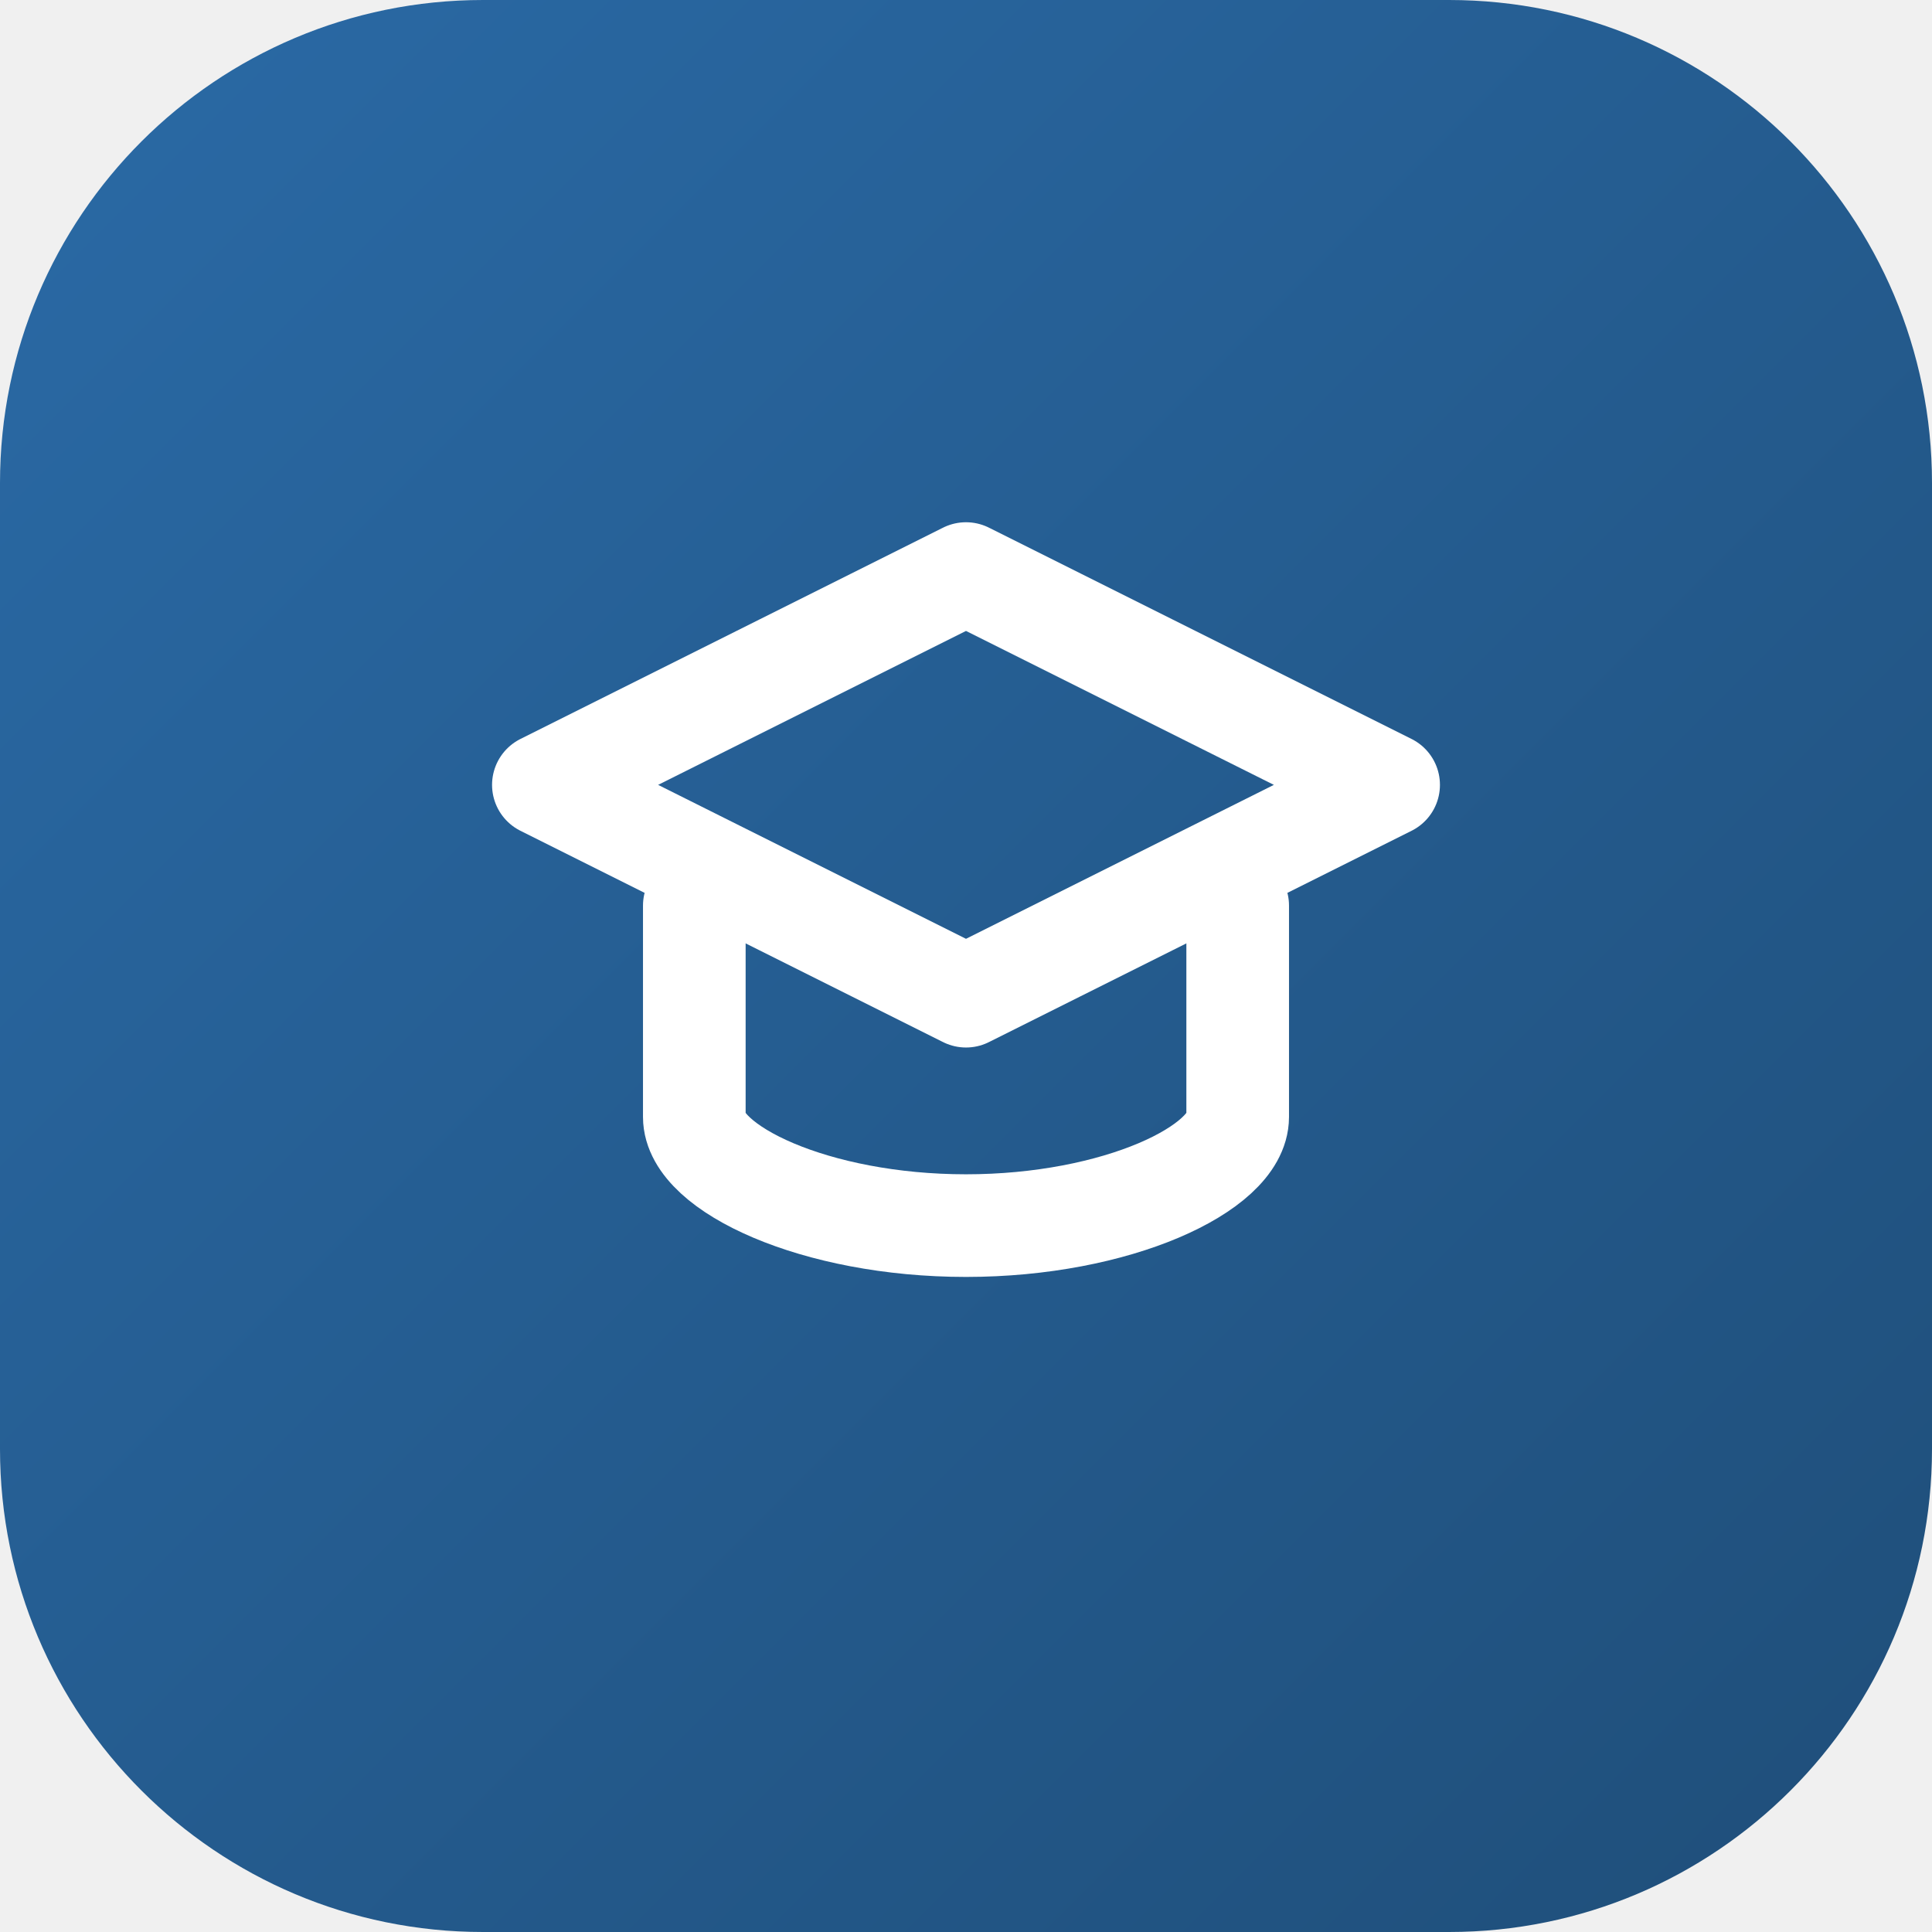
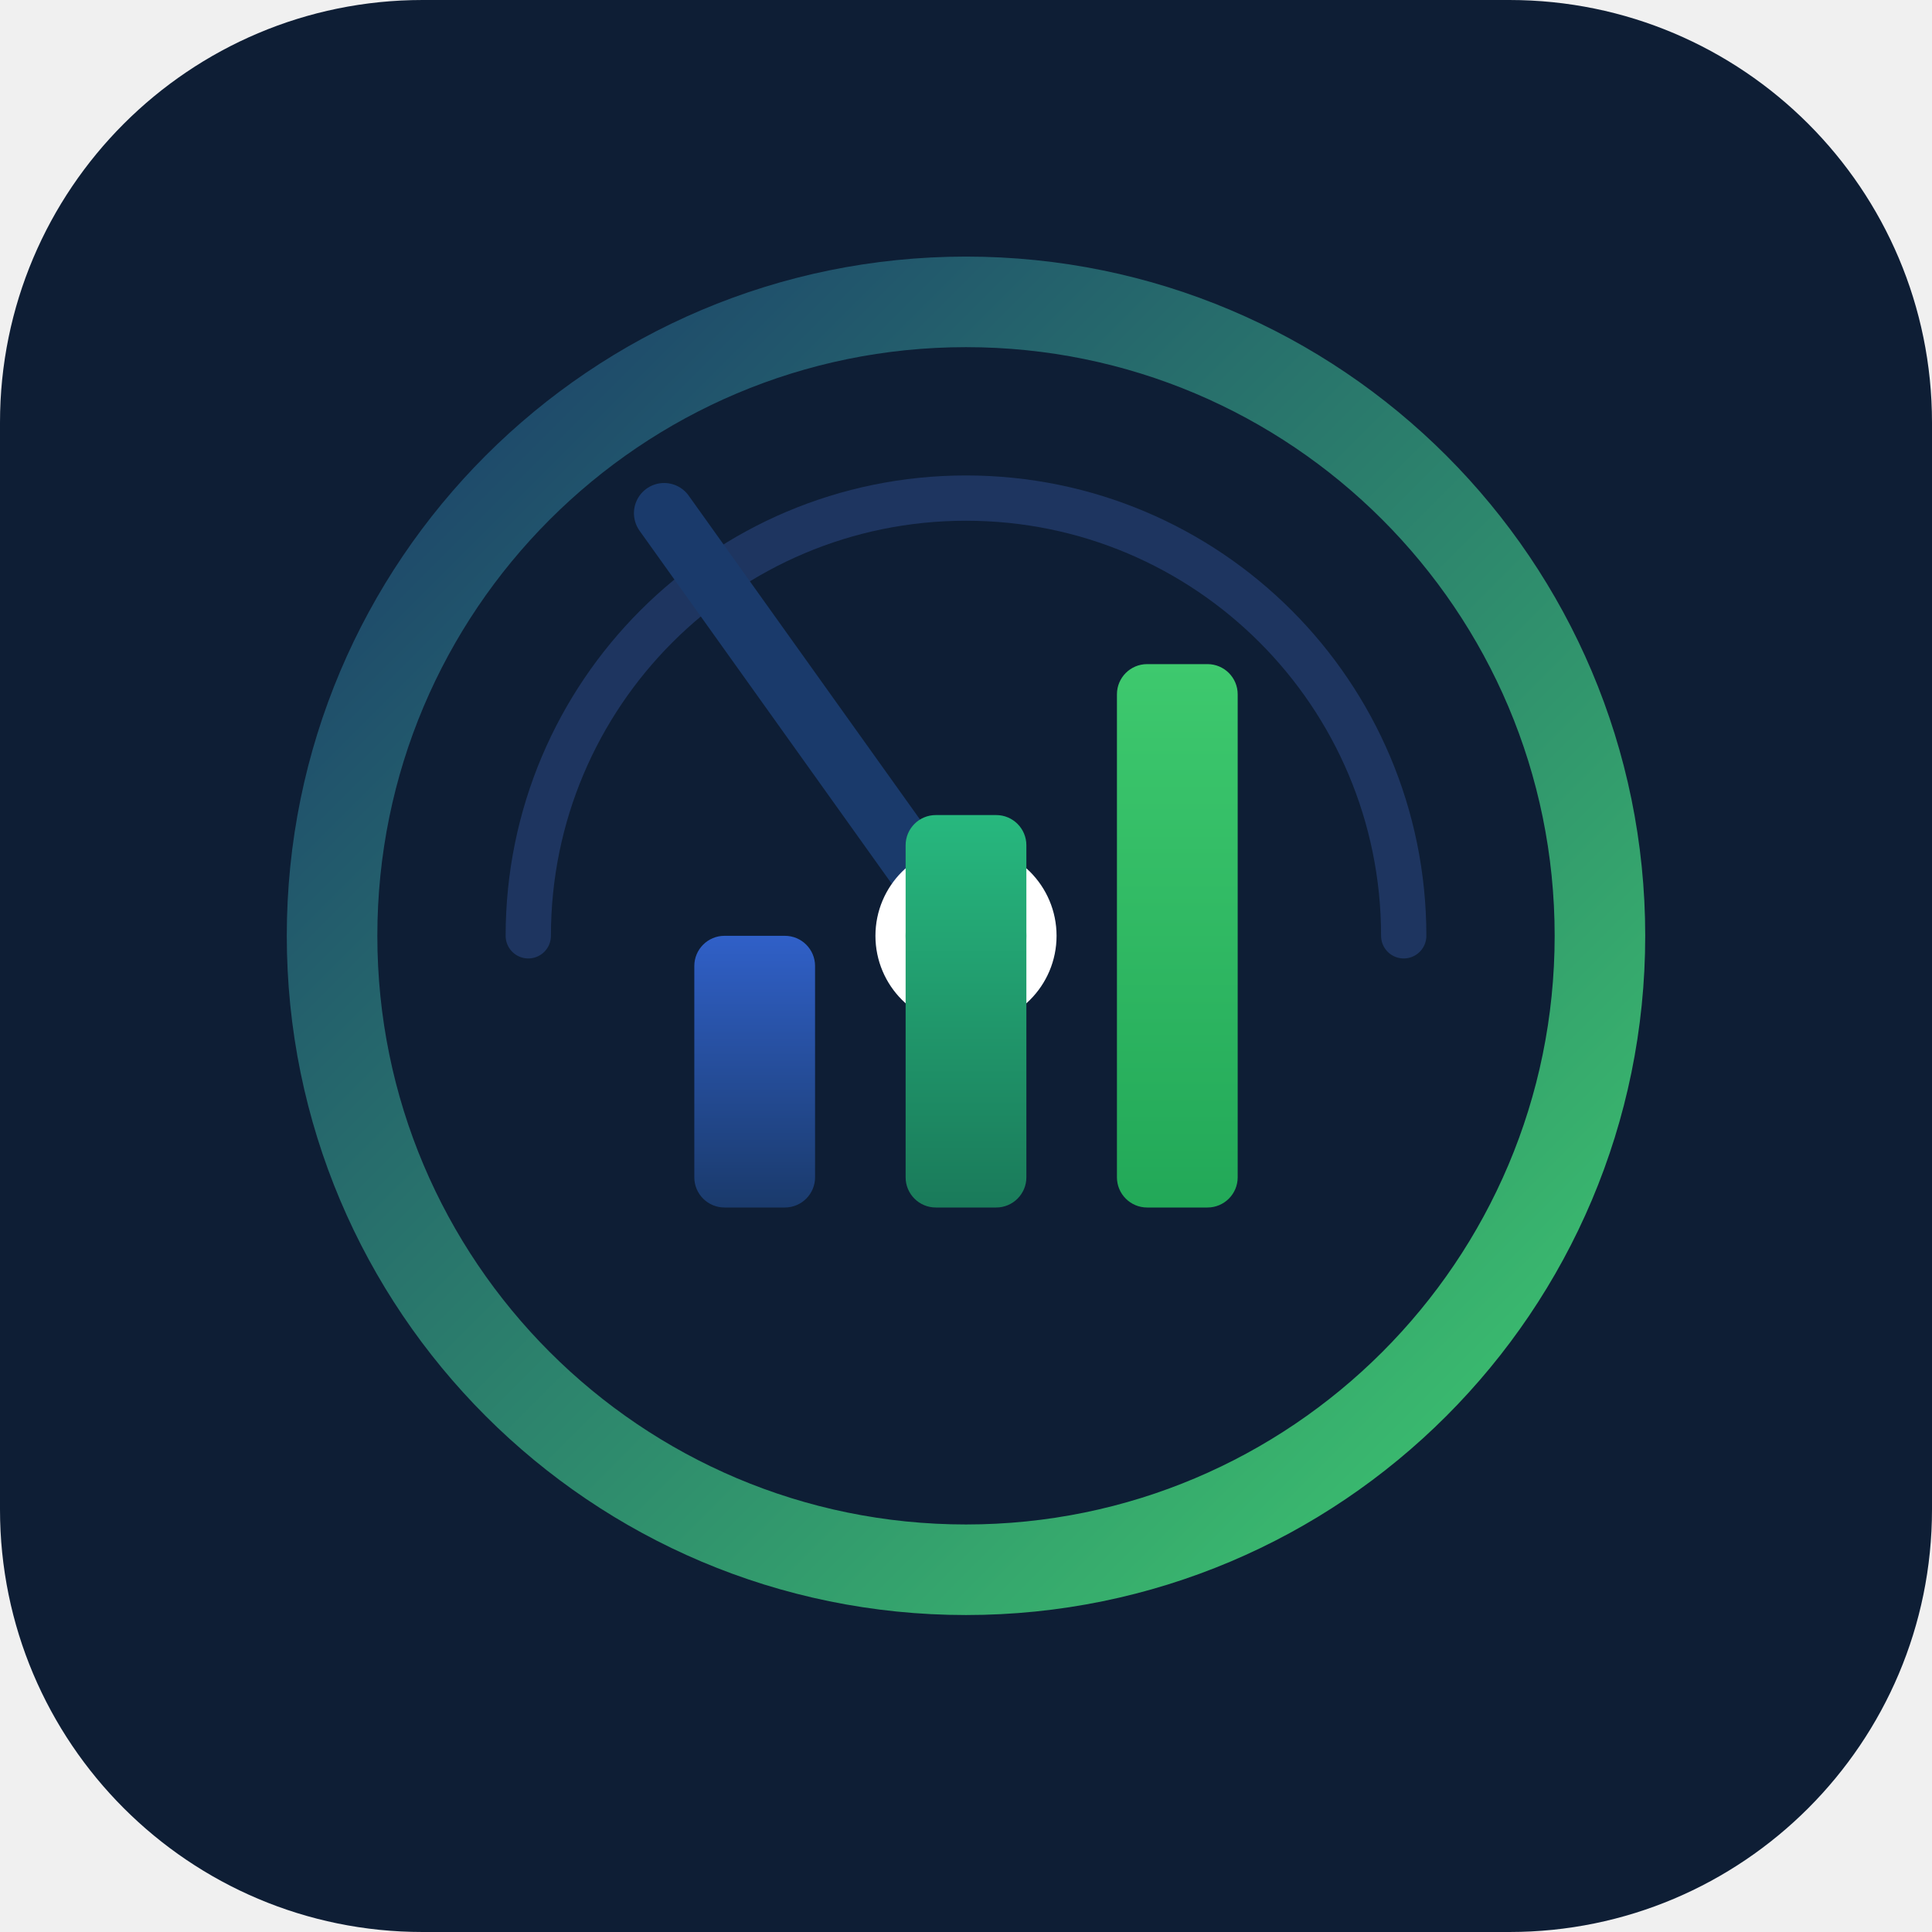
<svg xmlns="http://www.w3.org/2000/svg" viewBox="0 0 64 64">
  <defs>
-     <linearGradient id="g" x1="0" y1="0" x2="1" y2="1">
-       <stop offset="0" stop-color="#2a6aa6" />
-       <stop offset="1" stop-color="#1f4e79" />
+     <linearGradient id="ring" x1="0" y1="0" x2="1" y2="1">
+       <stop offset="0" stop-color="#1a3a6b" />
+       <stop offset="1" stop-color="#3ec96e" />
+     </linearGradient>
+     <linearGradient id="b1" x1="0" y1="0" x2="0" y2="1">
+       <stop offset="0" stop-color="#3060c8" />
+       <stop offset="1" stop-color="#1a3a6b" />
+     </linearGradient>
+     <linearGradient id="b2" x1="0" y1="0" x2="0" y2="1">
+       <stop offset="0" stop-color="#27b87e" />
+       <stop offset="1" stop-color="#1a7a5a" />
+     </linearGradient>
+     <linearGradient id="b3" x1="0" y1="0" x2="0" y2="1">
+       <stop offset="0" stop-color="#3ec96e" />
+       <stop offset="1" stop-color="#22a858" />
    </linearGradient>
  </defs>
-   <rect width="64" height="64" rx="16" fill="url(#g)" />
-   <g fill="none" stroke="#ffffff" stroke-width="3.4" stroke-linecap="round" stroke-linejoin="round">
-     <path d="M46 26 32 19 18 26l14 7 14-7z" />
-     <path d="M23 30v7c0 1.7 4 3.6 9 3.6s9-1.9 9-3.6v-7" />
-   </g>
+   <rect width="64" height="64" rx="14" fill="#0e1e35" />
+   <circle cx="32" cy="31" r="21" fill="none" stroke="url(#ring)" stroke-width="3" />
+   <path d="M 17.5 31 A 14.5 14.5 0 0 1 46.5 31" fill="none" stroke="#1e3560" stroke-width="1.5" stroke-linecap="round" />
+   <line x1="32" y1="31" x2="22" y2="17" stroke="#1a3a6b" stroke-width="2" stroke-linecap="round" />
+   <circle cx="32" cy="31" r="2.5" fill="#27b87e" stroke="#fff" stroke-width="1" />
+   <rect x="23" y="31" width="4" height="9" rx="1" fill="url(#b1)" />
+   <rect x="30" y="27" width="4" height="13" rx="1" fill="url(#b2)" />
+   <rect x="37" y="22" width="4" height="18" rx="1" fill="url(#b3)" />
</svg>
